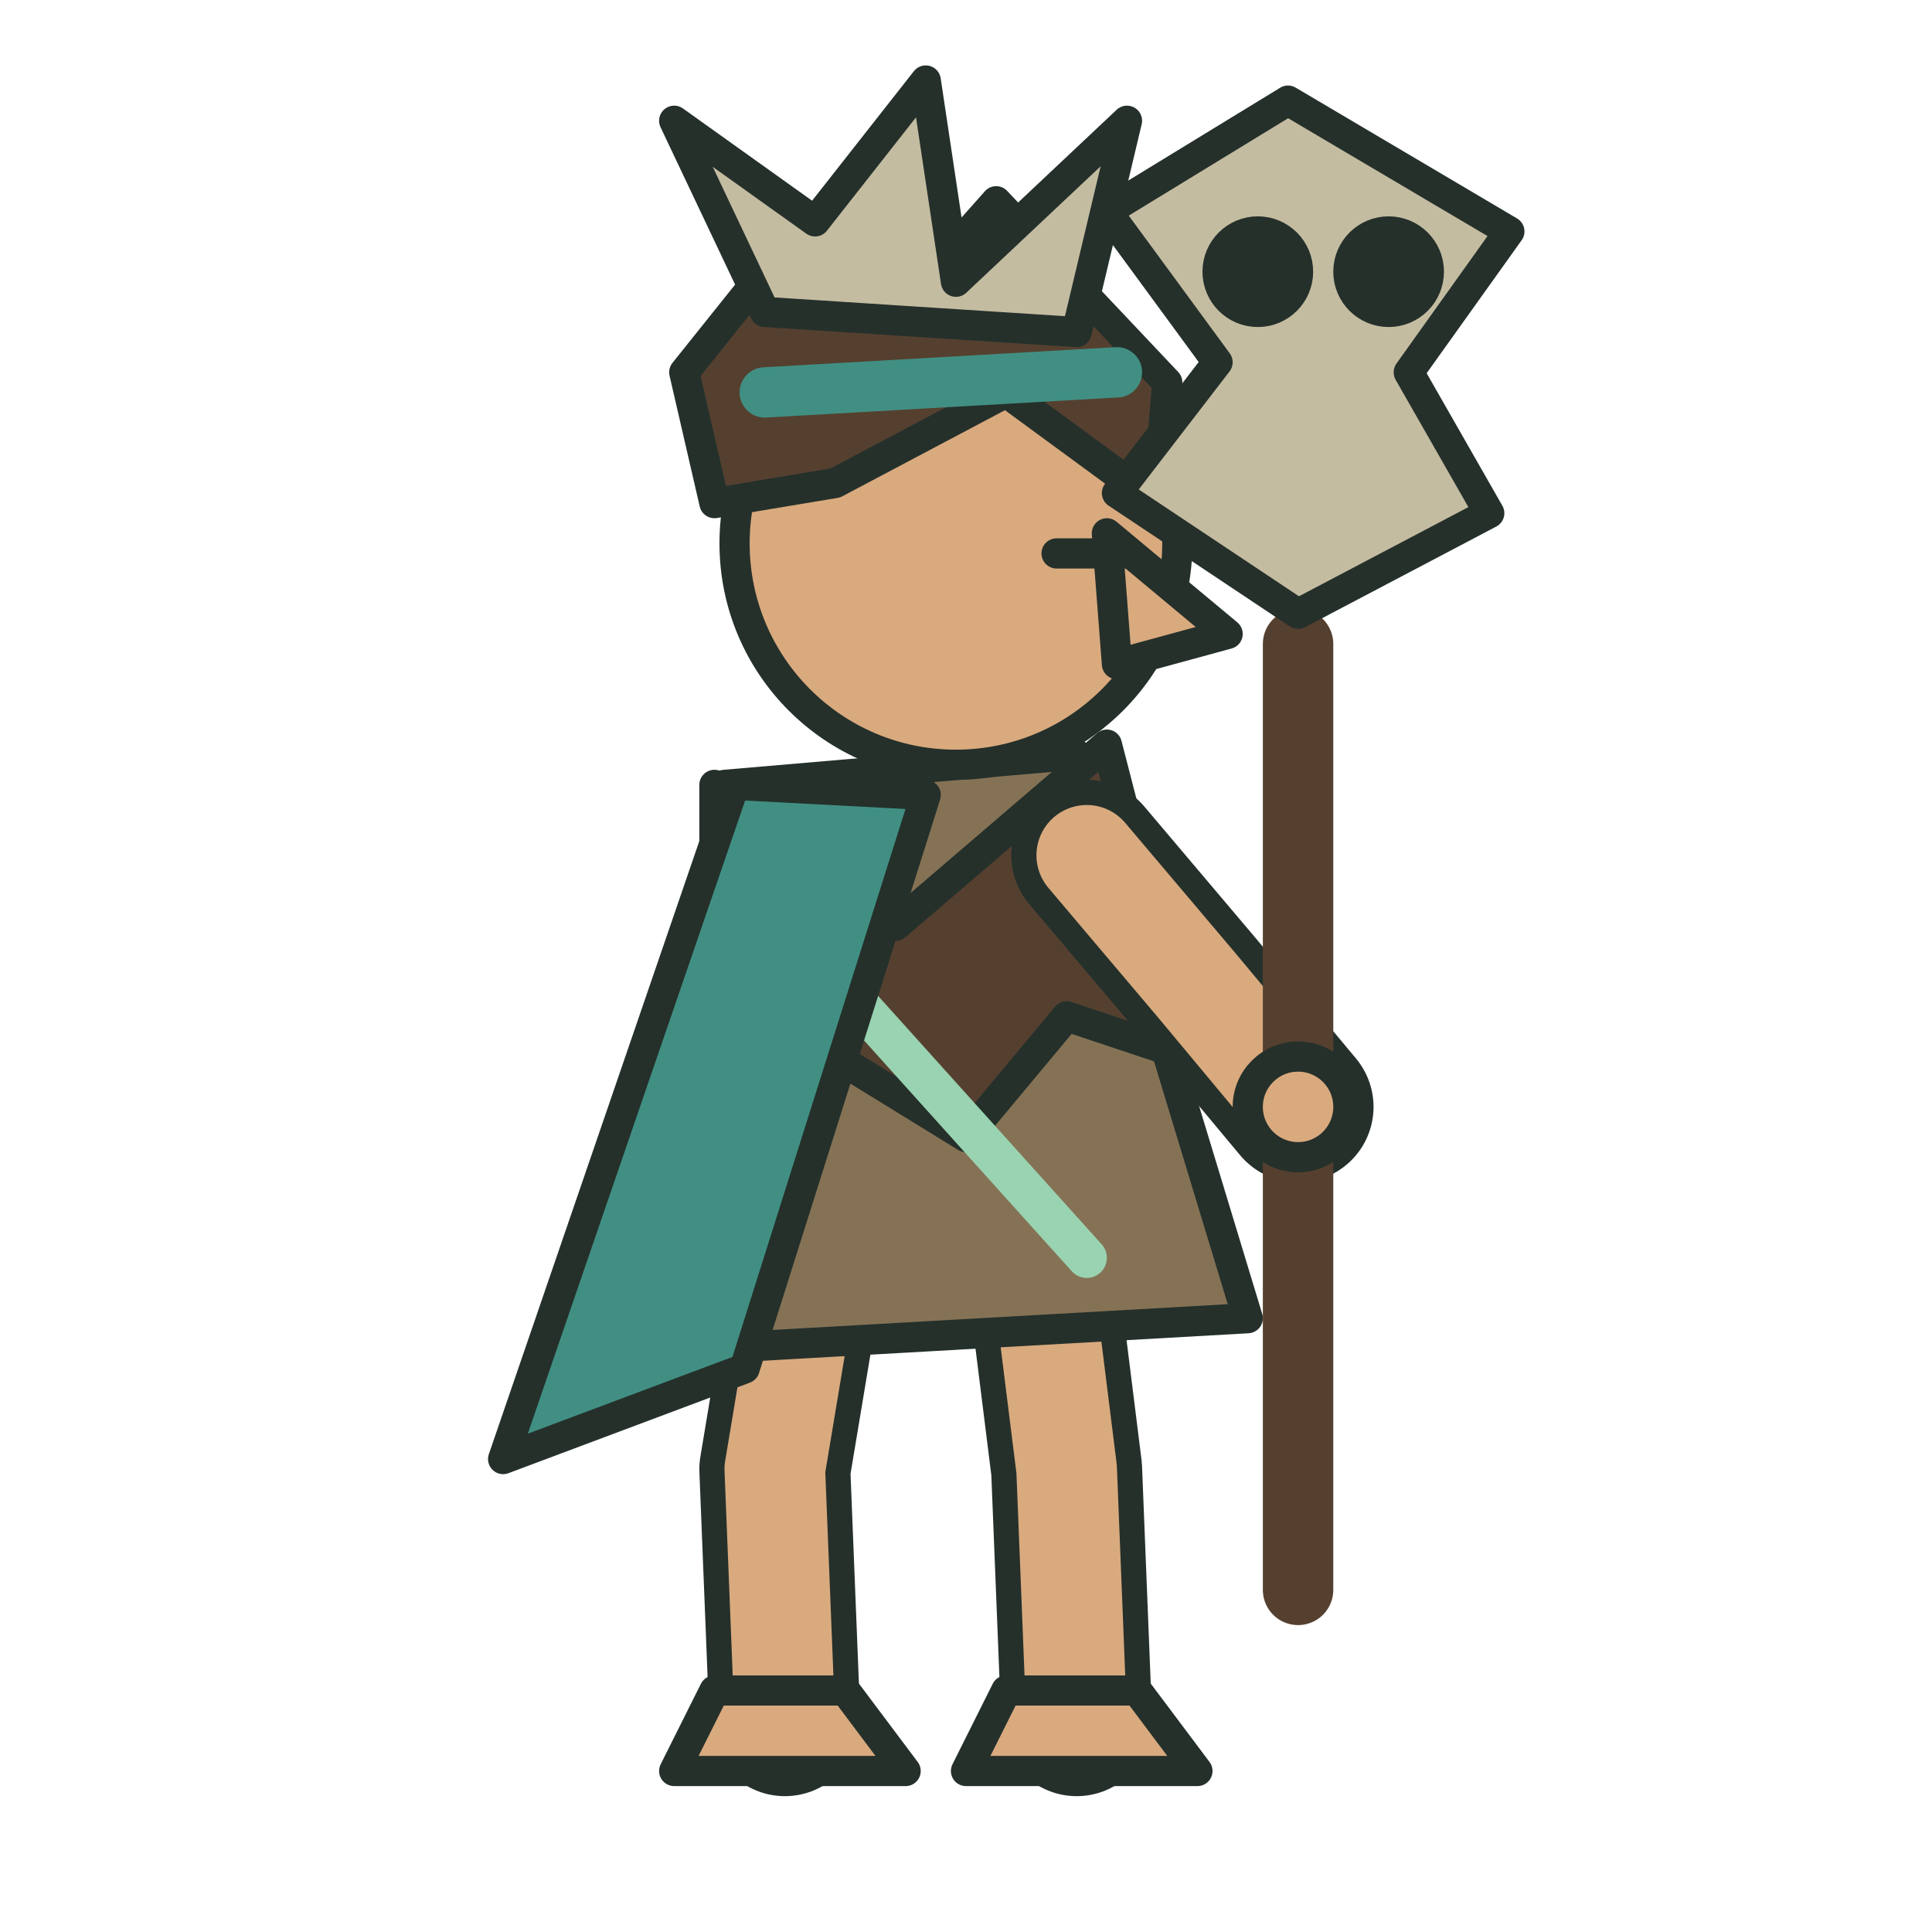
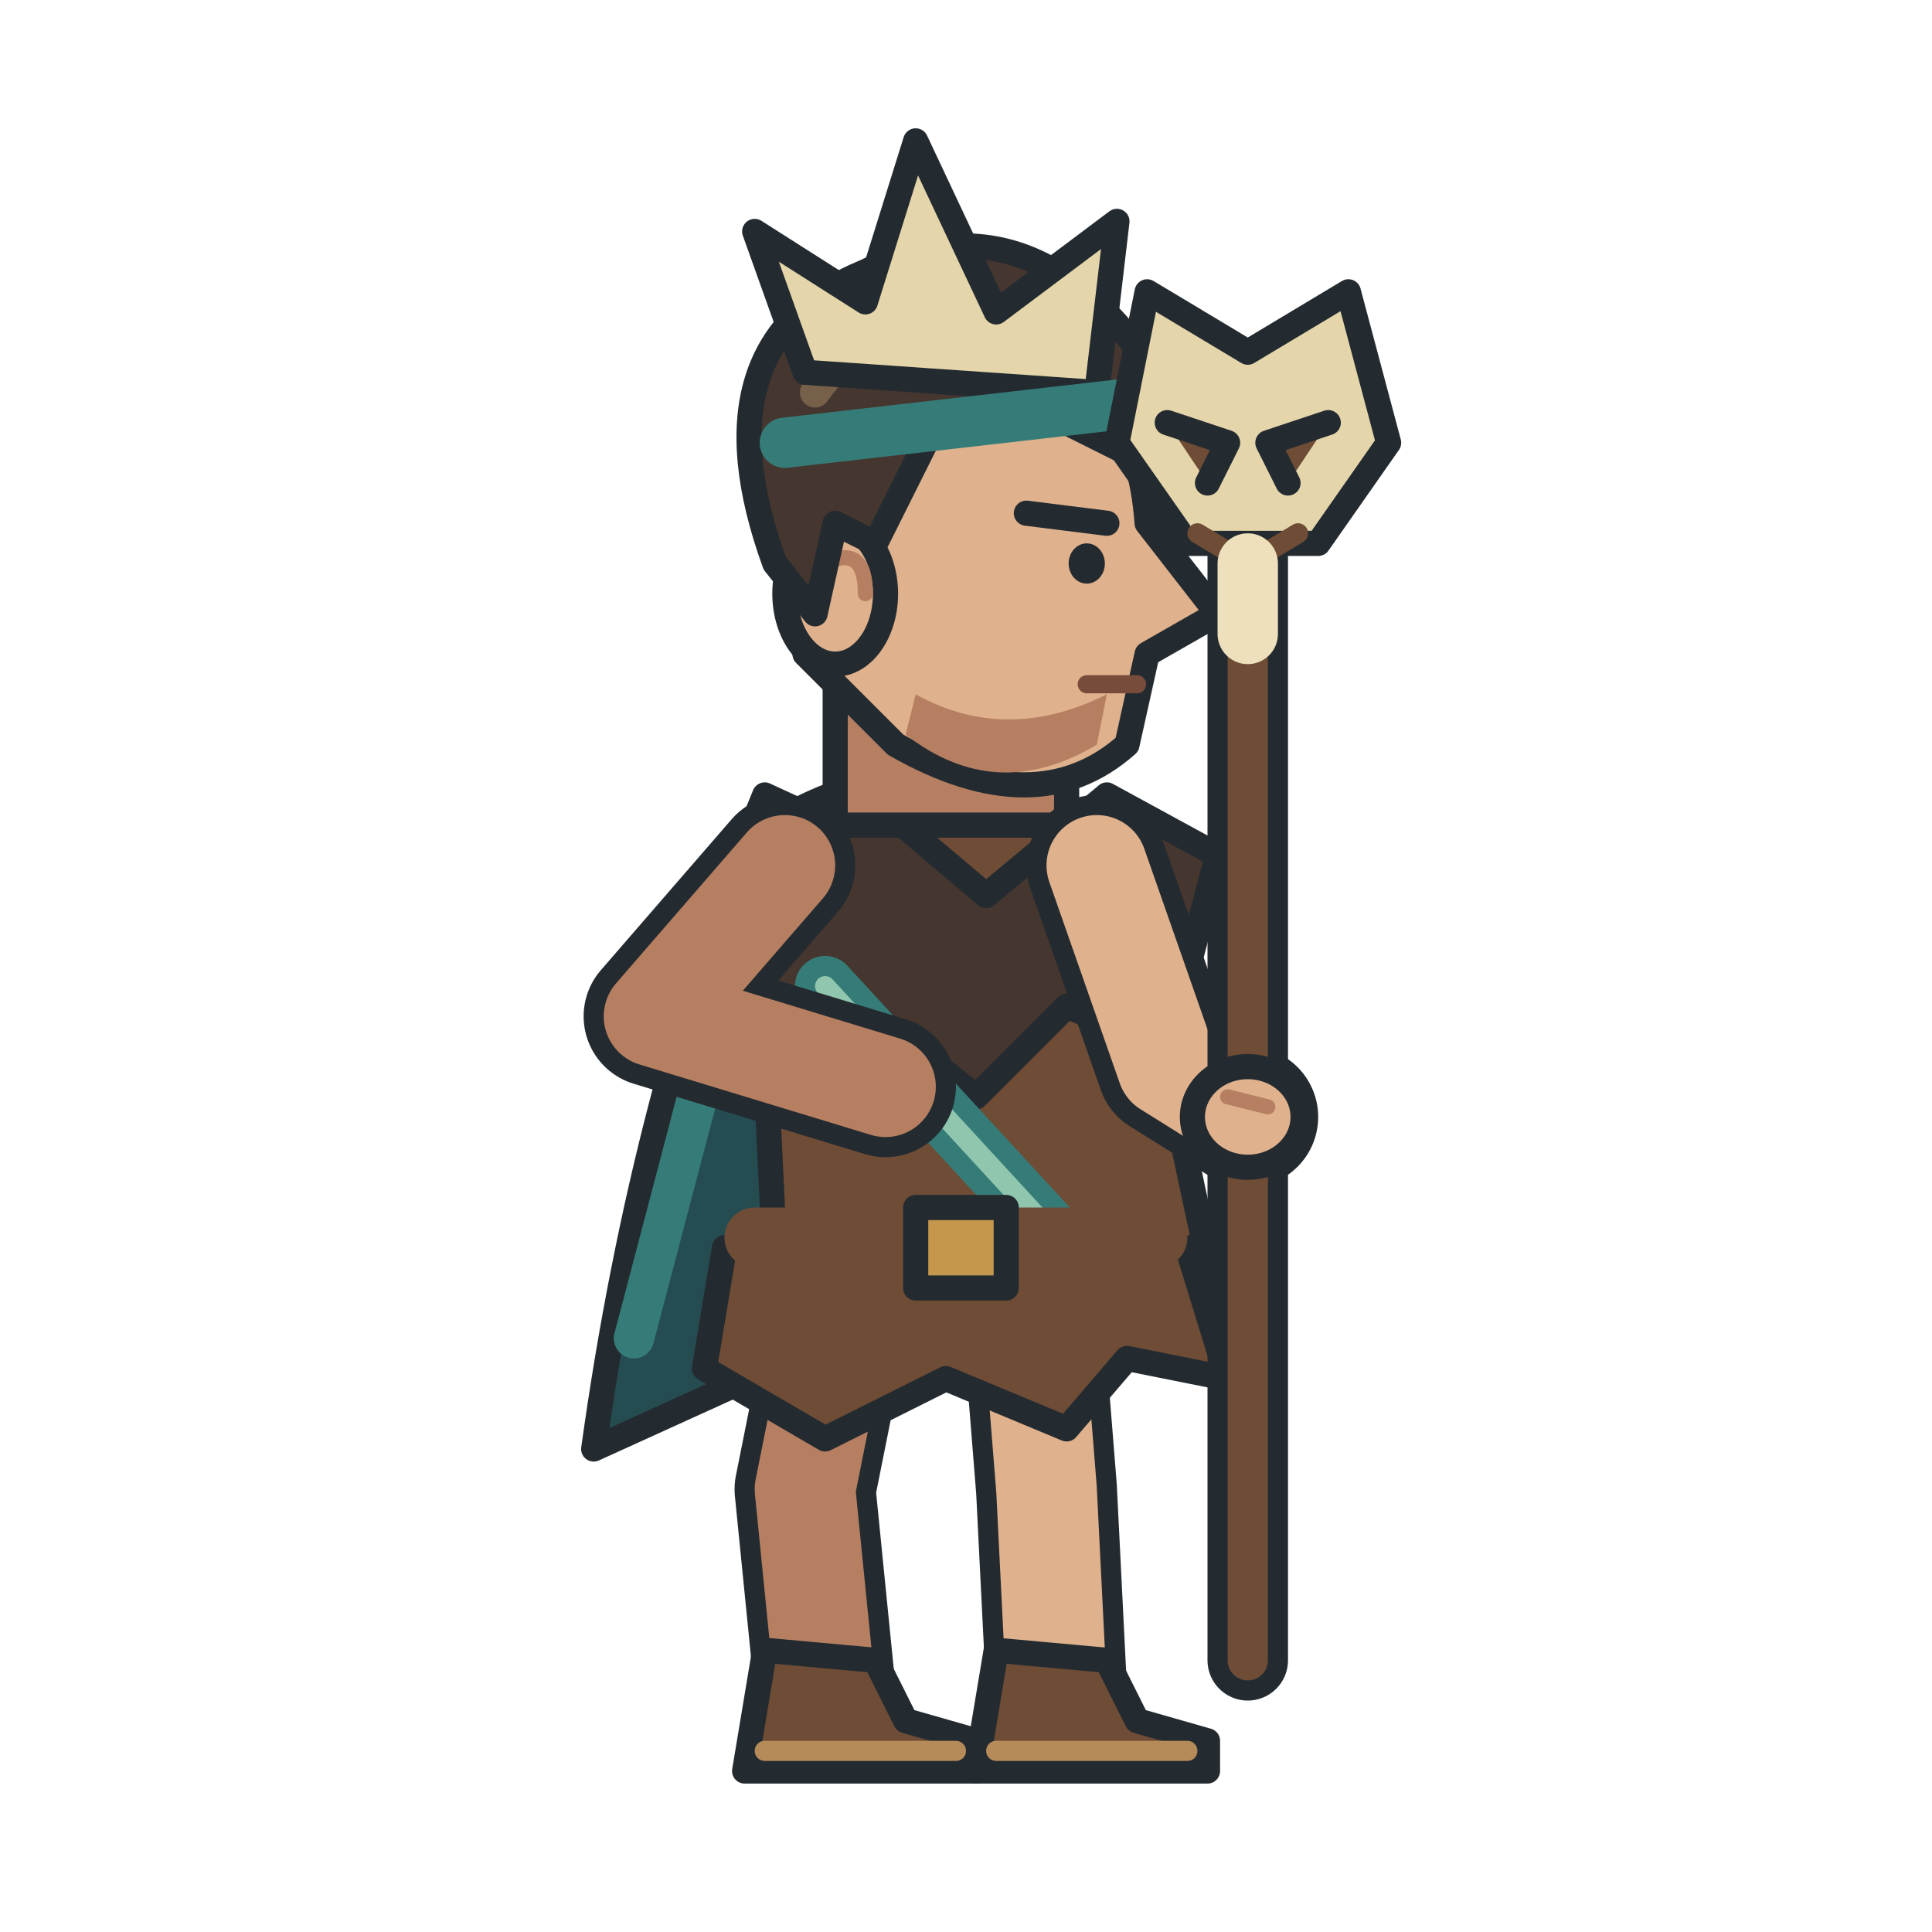
<svg xmlns="http://www.w3.org/2000/svg" width="192" height="192" viewBox="0 0 192 192">
-   <path d="M81 122L77 146 78 171" fill="none" stroke="#25302b" stroke-width="15" stroke-linejoin="round" stroke-linecap="round" />
-   <path d="M81 122L77 146 78 171" fill="none" stroke="#d9aa7e" stroke-width="10" stroke-linejoin="round" stroke-linecap="round" />
-   <path d="M71 168h13l6 8h-23z" fill="#d9aa7e" stroke="#25302b" stroke-width="3" stroke-linejoin="round" stroke-linecap="round" />
-   <path d="M103 122L106 146 107 171" fill="none" stroke="#25302b" stroke-width="15" stroke-linejoin="round" stroke-linecap="round" />
-   <path d="M103 122L106 146 107 171" fill="none" stroke="#d9aa7e" stroke-width="10" stroke-linejoin="round" stroke-linecap="round" />
-   <path d="M100 168h13l6 8h-23z" fill="#d9aa7e" stroke="#25302b" stroke-width="3" stroke-linejoin="round" stroke-linecap="round" />
+   <path d="M85 123L80 148 82 168" fill="none" stroke="#242b30" stroke-width="14" stroke-linejoin="round" stroke-linecap="round" />
+   <path d="M85 123L80 148 82 168" fill="none" stroke="#b67f61" stroke-width="10" stroke-linejoin="round" stroke-linecap="round" />
+   <path d="M76 164l11 1 3 6 7 2v3H74z" fill="#6e4c36" stroke="#242b30" stroke-width="2.5" stroke-linejoin="round" stroke-linecap="round" />
+   <path d="M76 174h19" fill="none" stroke="#b58b59" stroke-width="2" stroke-linejoin="round" stroke-linecap="round" />
+   <path d="M102 123L104 148 105 168" fill="none" stroke="#242b30" stroke-width="14" stroke-linejoin="round" stroke-linecap="round" />
+   <path d="M102 123L104 148 105 168" fill="none" stroke="#dfb18c" stroke-width="10" stroke-linejoin="round" stroke-linecap="round" />
+   <path d="M99 164l11 1 3 6 7 2v3H97z" fill="#6e4c36" stroke="#242b30" stroke-width="2.5" stroke-linejoin="round" stroke-linecap="round" />
+   <path d="M99 174h19" fill="none" stroke="#b58b59" stroke-width="2" stroke-linejoin="round" stroke-linecap="round" />
  <g transform="translate(0 0)">
-     <path d="M72 78l35-3 17 56-53 3z" fill="#857255" stroke="#25302b" stroke-width="3" stroke-linejoin="round" stroke-linecap="round" />
-     <path d="M71 78l18 14 21-18 8 31-12-4-10 12-13-8-12 8z" fill="#55402f" stroke="#25302b" stroke-width="3" stroke-linejoin="round" stroke-linecap="round" />
-     <path d="M81 95l27 30" fill="none" stroke="#99d3b1" stroke-width="4" stroke-linejoin="round" stroke-linecap="round" />
-     <path d="M73 78l-23 67 24-9 18-57z" fill="#418f83" stroke="#25302b" stroke-width="3" stroke-linejoin="round" stroke-linecap="round" />
+     <path d="M76 79q-12 29-17 65l22-10 8-49z" fill="#254c51" stroke="#242b30" stroke-width="2.5" stroke-linejoin="round" stroke-linecap="round" />
+     <path d="M73 95l-10 38" fill="none" stroke="#357c78" stroke-width="4" stroke-linejoin="round" stroke-linecap="round" />
+     <path d="M75 83q18-12 36 0l9 42q-25 13-43 0z" fill="#6e4c36" stroke="#242b30" stroke-width="2.5" stroke-linejoin="round" stroke-linecap="round" />
+     <path d="M75 84l10-6 13 11 12-10 11 6-5 19-10-4-9 9-10-8-10 6z" fill="#45362f" stroke="#242b30" stroke-width="2.5" stroke-linejoin="round" stroke-linecap="round" />
+     <path d="M82 98l23 25" fill="none" stroke="#357c78" stroke-width="6" stroke-linejoin="round" stroke-linecap="round" />
+     <path d="M82 98l23 25" fill="none" stroke="#8fc6ad" stroke-width="2" stroke-linejoin="round" stroke-linecap="round" />
+     <path d="M72 124h46l4 13-10-2-6 7-12-5-12 6-12-7z" fill="#6e4c36" stroke="#242b30" stroke-width="2.5" stroke-linejoin="round" stroke-linecap="round" />
+     <path d="M75 123h40" fill="none" stroke="#6e4c36" stroke-width="6" stroke-linejoin="round" stroke-linecap="round" />
+     <path d="M91 120h9v8h-9z" fill="#c5974c" stroke="#242b30" stroke-width="2.5" stroke-linejoin="round" stroke-linecap="round" />
+     <path d="M83 68v14h23V65" fill="#b67f61" stroke="#242b30" stroke-width="2.5" stroke-linejoin="round" stroke-linecap="round" />
+     <path d="M79 43Q86 31 102 35Q113 38 114 52l7 9-7 4-2 9q-9 8-23 0l-9-9z" fill="#dfb18c" stroke="#242b30" stroke-width="2.5" stroke-linejoin="round" stroke-linecap="round" />
+     <path d="M91 69q9 5 19 0l-1 5q-10 6-19-1z" fill="#b67f61" stroke="none" stroke-width="2.5" stroke-linejoin="round" stroke-linecap="round" />
+     <ellipse cx="83" cy="59" rx="5" ry="7" fill="#dfb18c" stroke="#242b30" stroke-width="2.5" />
+     <path d="M82 56q4-2 4 3" fill="none" stroke="#b67f61" stroke-width="1.5" stroke-linejoin="round" stroke-linecap="round" />
+     <path d="M102 51l8 1" fill="none" stroke="#242b30" stroke-width="2.5" stroke-linejoin="round" stroke-linecap="round" />
+     <ellipse cx="108" cy="56" rx="1.8" ry="2" fill="#242b30" stroke="none" stroke-width="2.5" />
+     <path d="M108 68h5" fill="none" stroke="#784b3b" stroke-width="1.8" stroke-linejoin="round" stroke-linecap="round" />
+     <path d="M77 56q-8-22 9-29 16-8 28 9l2 11-14-7-9 2-6 12-4-2-2 9z" fill="#45362f" stroke="#242b30" stroke-width="2.5" stroke-linejoin="round" stroke-linecap="round" />
+     <path d="M81 39q8-11 18-8" fill="none" stroke="#76604a" stroke-width="3" stroke-linejoin="round" stroke-linecap="round" />
+     <path d="M80 37l-5-14 11 7 5-16 8 17 12-9-2 17z" fill="#e4d5ab" stroke="#242b30" stroke-width="2.5" stroke-linejoin="round" stroke-linecap="round" />
+     <path d="M78 44l35-4" fill="none" stroke="#357c78" stroke-width="5" stroke-linejoin="round" stroke-linecap="round" />
  </g>
-   <g transform="translate(0 0)">
-     <circle cx="95" cy="54" r="22" fill="#d9aa7e" stroke="#25302b" stroke-width="3" />
-     <path d="M110 53l12 10-11 3z" fill="#d9aa7e" stroke="#25302b" stroke-width="3" stroke-linejoin="round" stroke-linecap="round" />
-     <path d="M105 55h7" fill="none" stroke="#25302b" stroke-width="3" stroke-linejoin="round" stroke-linecap="round" />
-     <path d="M71 50l-3-13 12-15 11 7 8-9 17 18-1 12-15-11-17 9z" fill="#55402f" stroke="#25302b" stroke-width="3" stroke-linejoin="round" stroke-linecap="round" />
-     <path d="M76 31l-9-19 14 10 11-14 3 20 17-16-5 21z" fill="#c4bca1" stroke="#25302b" stroke-width="3" stroke-linejoin="round" stroke-linecap="round" />
-     <path d="M76 39l35-2" fill="none" stroke="#418f83" stroke-width="5" stroke-linejoin="round" stroke-linecap="round" />
+   <path d="M78 86L65 101 88 108" fill="none" stroke="#242b30" stroke-width="14" stroke-linejoin="round" stroke-linecap="round" />
+   <path d="M78 86L65 101 88 108" fill="none" stroke="#b67f61" stroke-width="10" stroke-linejoin="round" stroke-linecap="round" />
+   <path d="M109 86L116 106 124 111" fill="none" stroke="#242b30" stroke-width="14" stroke-linejoin="round" stroke-linecap="round" />
+   <path d="M109 86L116 106 124 111" fill="none" stroke="#dfb18c" stroke-width="10" stroke-linejoin="round" stroke-linecap="round" />
+   <g transform="translate(124 111)">
+     <g transform="rotate(0)">
+       <path d="M0 54V-67" fill="none" stroke="#242b30" stroke-width="8" stroke-linejoin="round" stroke-linecap="round" />
+       <path d="M0 54V-67" fill="none" stroke="#6e4c36" stroke-width="4" stroke-linejoin="round" stroke-linecap="round" />
+       <g transform="translate(0 8)">
+         <path d="M-13-75l3-15 10 6 10-6 4 15-7 10H-6z" fill="#e4d5ab" stroke="#242b30" stroke-width="2.5" stroke-linejoin="round" stroke-linecap="round" />
+         <path d="M-8-77l6 2-2 4M8-77l-6 2 2 4" fill="#6e4c36" stroke="#242b30" stroke-width="2.5" stroke-linejoin="round" stroke-linecap="round" />
+         <path d="M-5-66l5 3 5-3" fill="none" stroke="#6e4c36" stroke-width="2" stroke-linejoin="round" stroke-linecap="round" />
+         <path d="M0-63v7" fill="none" stroke="#eee0bc" stroke-width="6" stroke-linejoin="round" stroke-linecap="round" />
+       </g>
+     </g>
  </g>
-   <path d="M108 85L119 98 129 110" fill="none" stroke="#25302b" stroke-width="15" stroke-linejoin="round" stroke-linecap="round" />
-   <path d="M108 85L119 98 129 110" fill="none" stroke="#d9aa7e" stroke-width="10" stroke-linejoin="round" stroke-linecap="round" />
-   <g transform="translate(129 110) rotate(0)">
-     <path d="M0 48v-94" fill="none" stroke="#55402f" stroke-width="7" stroke-linejoin="round" stroke-linecap="round" />
-     <path d="M-19-89l18-11 22 13-10 14 8 14-19 10-18-12 10-13z" fill="#c4bca1" stroke="#25302b" stroke-width="3" stroke-linejoin="round" stroke-linecap="round" />
-     <circle cx="-4" cy="-83" r="4" fill="#25302b" stroke="#25302b" stroke-width="3" />
-     <circle cx="9" cy="-83" r="4" fill="#25302b" stroke="#25302b" stroke-width="3" />
-   </g>
-   <circle cx="129" cy="110" r="5" fill="#d9aa7e" stroke="#25302b" stroke-width="3" />
+   <ellipse cx="124" cy="111" rx="5.5" ry="5" fill="#dfb18c" stroke="#242b30" stroke-width="2.5" />
+   <path d="M122 109l4 1" fill="none" stroke="#b67f61" stroke-width="1.5" stroke-linejoin="round" stroke-linecap="round" />
</svg>
